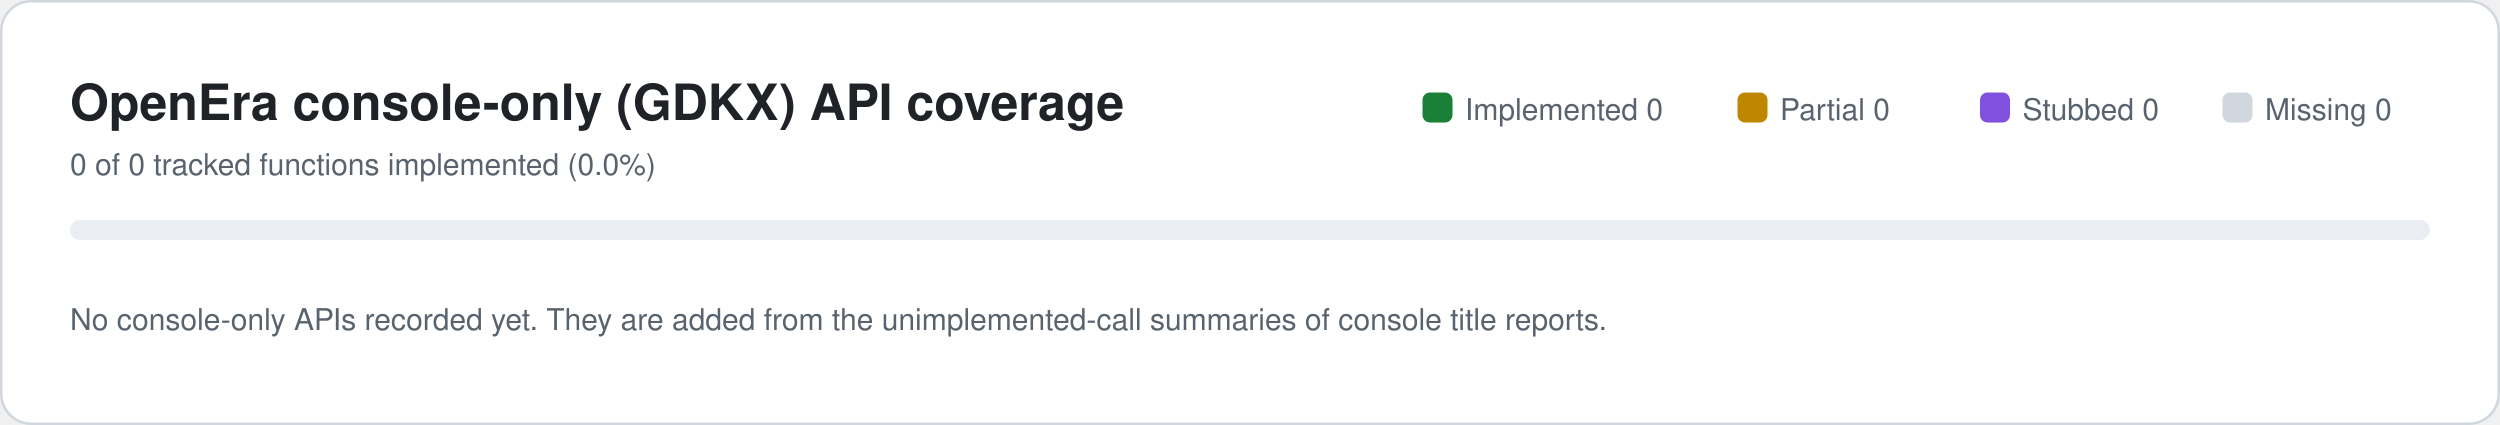
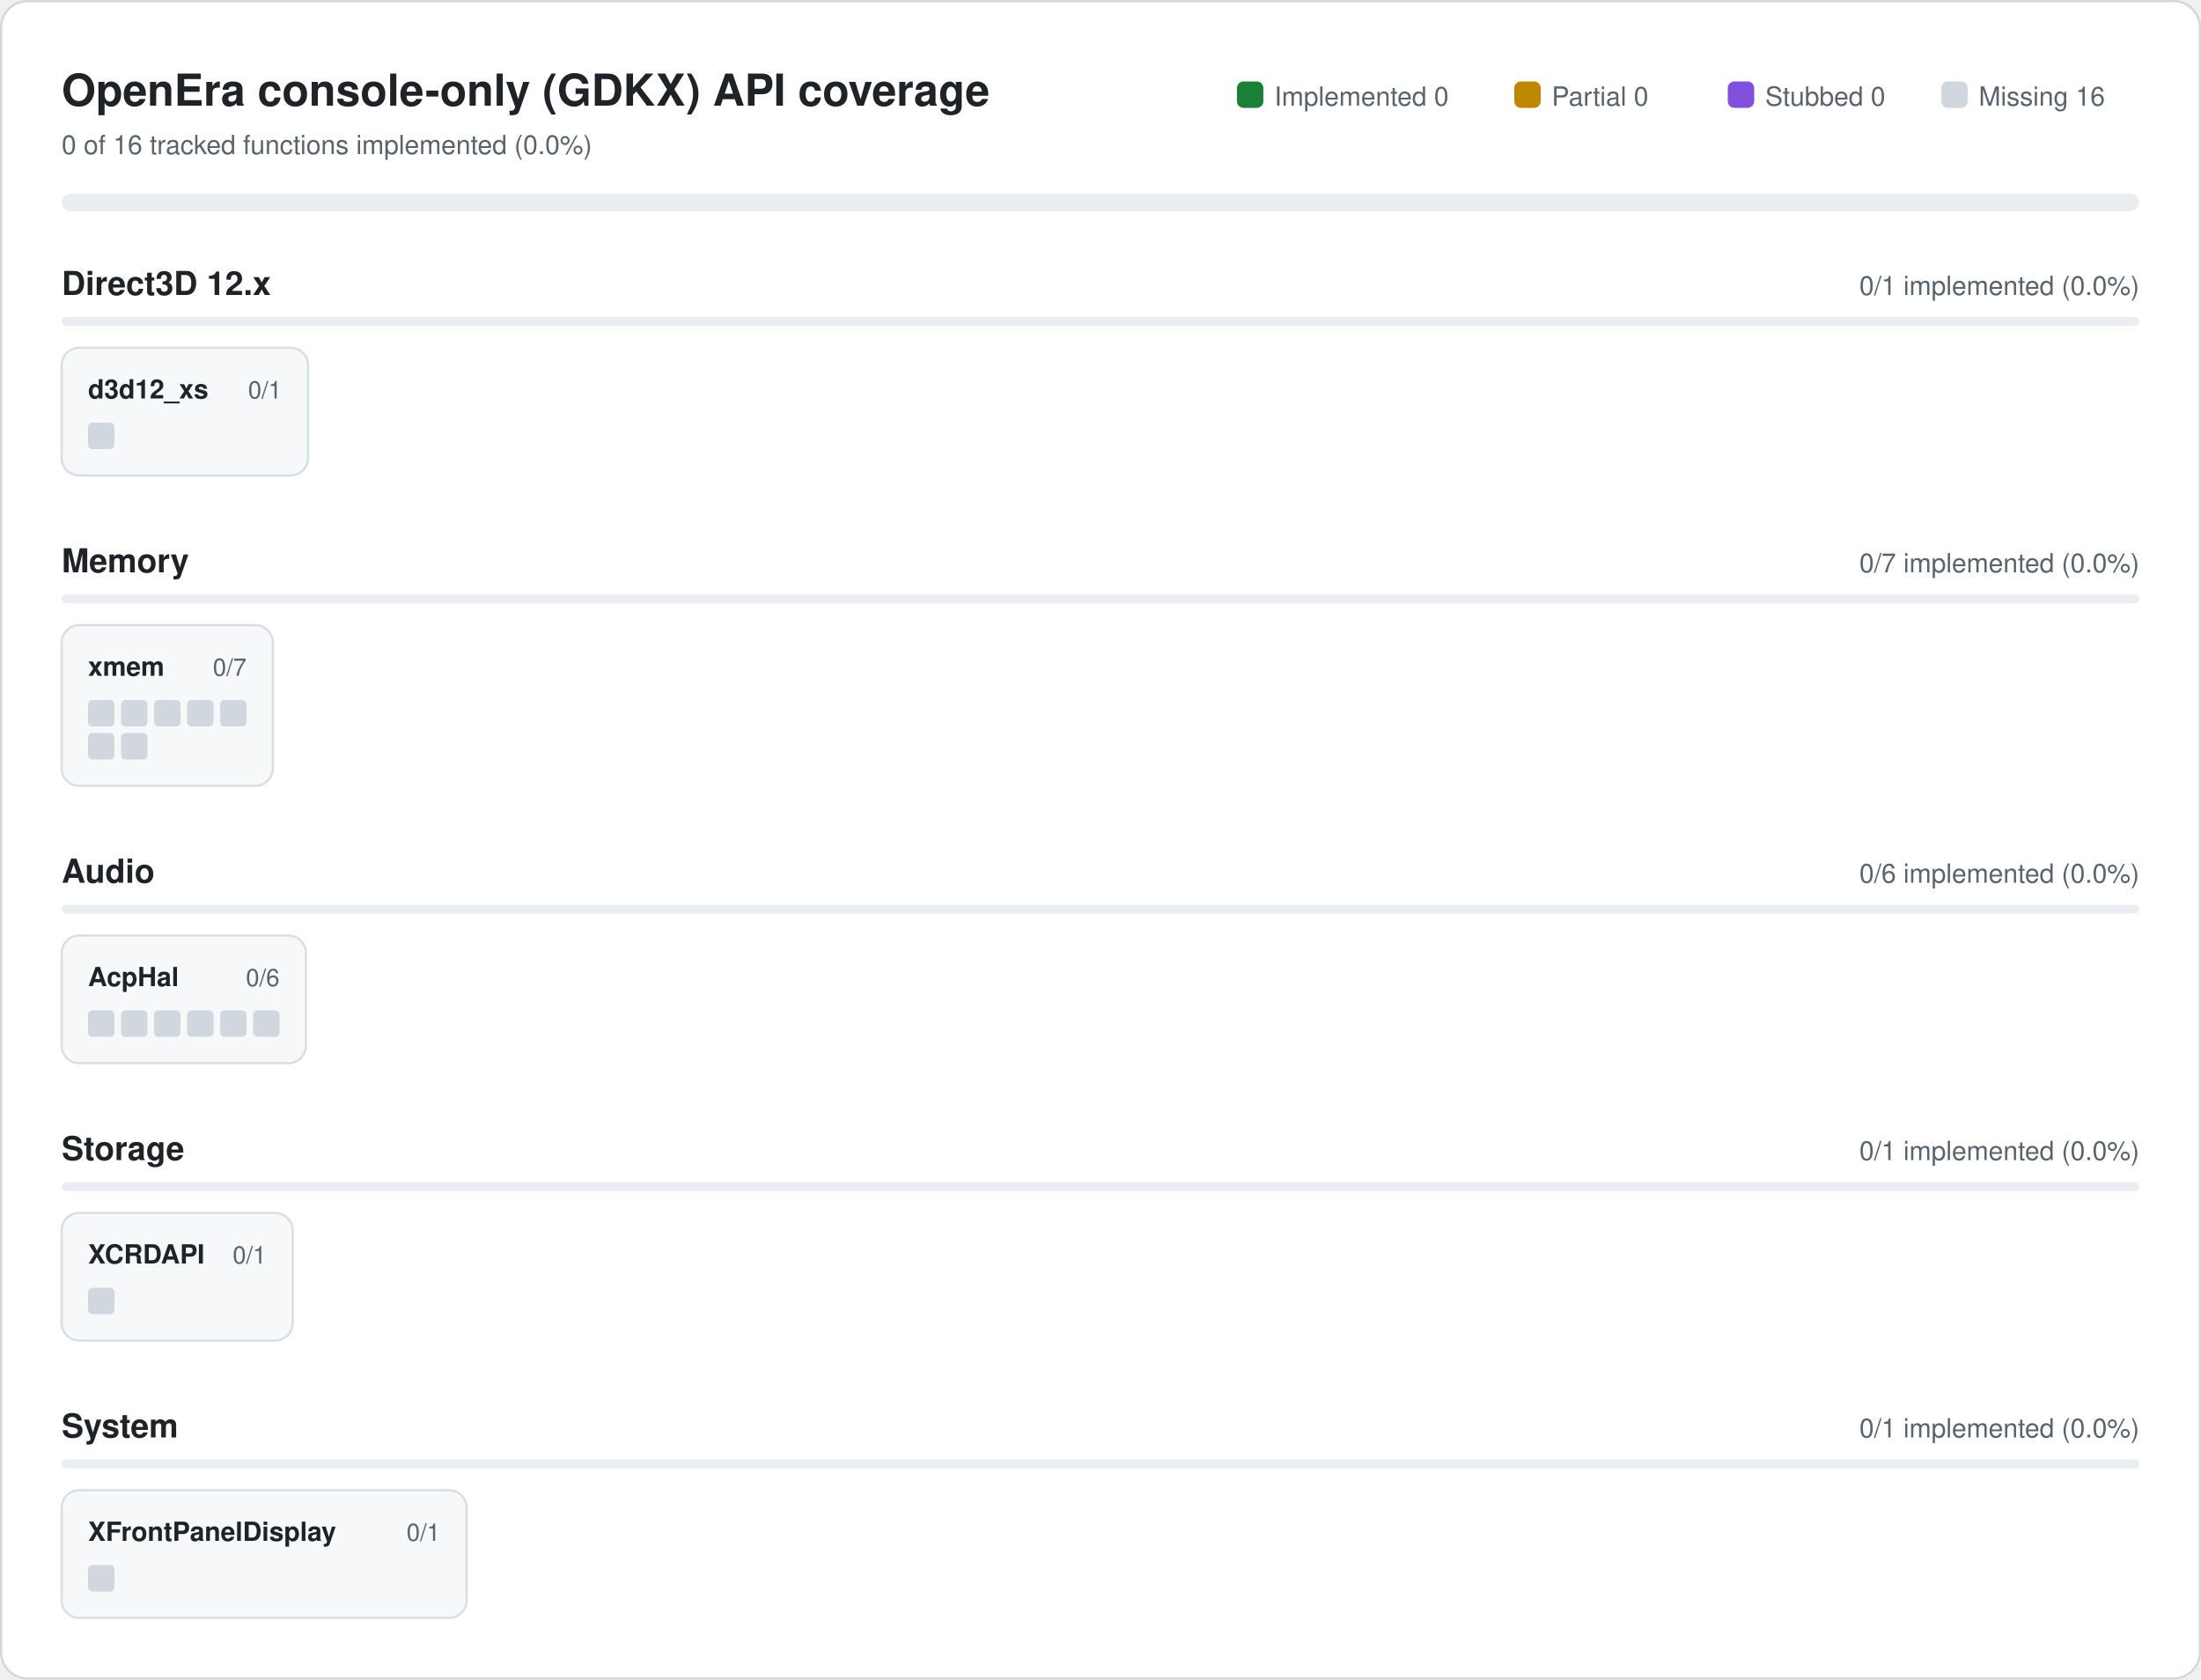
- <svg xmlns="http://www.w3.org/2000/svg" width="1000" height="170" viewBox="0 0 1000 170" role="img" aria-label="OpenEra console-only (GDKX) API coverage: 0 of 0 tracked functions implemented (0.0%)">
+ <svg xmlns="http://www.w3.org/2000/svg" width="1000" height="763" viewBox="0 0 1000 763" role="img" aria-label="OpenEra console-only (GDKX) API coverage: 0 of 16 tracked functions implemented (0.0%)">
  <style>
    .bg{fill:#ffffff;stroke:#d0d7de}.card{fill:#f6f8fa;stroke:#d8dee4}.track{fill:#eaeef2}
    .title{font:600 20px system-ui,-apple-system,'Segoe UI',Helvetica,Arial,sans-serif;fill:#1f2328}.h2{font:600 15px system-ui,-apple-system,'Segoe UI',Helvetica,Arial,sans-serif;fill:#1f2328}
    .label{font:600 12px system-ui,-apple-system,'Segoe UI',Helvetica,Arial,sans-serif;fill:#1f2328}.meta{font:400 12px system-ui,-apple-system,'Segoe UI',Helvetica,Arial,sans-serif;fill:#59636e}.small{font-size:11px}
    .implemented{fill:#1a7f37}.partial{fill:#bf8700}.stubbed{fill:#8250df}.missing{fill:#d0d7de}
    @media (prefers-color-scheme:dark){.bg{fill:#0d1117;stroke:#30363d}.card{fill:#161b22;stroke:#30363d}.track{fill:#21262d}
      .title,.h2,.label{fill:#e6edf3}.meta{fill:#9198a1}
      .implemented{fill:#3fb950}.partial{fill:#d29922}.stubbed{fill:#a371f7}.missing{fill:#30363d}}
  </style>
-   <rect class="bg" x="0.5" y="0.5" width="999" height="169" rx="12" />
+   <rect class="bg" x="0.5" y="0.5" width="999" height="762" rx="12" />
  <text class="title" x="28" y="48">OpenEra console-only (GDKX) API coverage</text>
-   <text class="meta" x="28" y="70">0 of 0 tracked functions implemented (0.0%)</text>
-   <rect class="missing" x="889" y="37" width="12" height="12" rx="3" />
-   <text class="meta" x="906" y="48">Missing 0</text>
-   <rect class="stubbed" x="792" y="37" width="12" height="12" rx="3" />
-   <text class="meta" x="809" y="48">Stubbed 0</text>
-   <rect class="partial" x="695" y="37" width="12" height="12" rx="3" />
-   <text class="meta" x="712" y="48">Partial 0</text>
-   <rect class="implemented" x="569" y="37" width="12" height="12" rx="3" />
-   <text class="meta" x="586" y="48">Implemented 0</text>
+   <text class="meta" x="28" y="70">0 of 16 tracked functions implemented (0.0%)</text>
+   <rect class="missing" x="882" y="37" width="12" height="12" rx="3" />
+   <text class="meta" x="899" y="48">Missing 16</text>
+   <rect class="stubbed" x="785" y="37" width="12" height="12" rx="3" />
+   <text class="meta" x="802" y="48">Stubbed 0</text>
+   <rect class="partial" x="688" y="37" width="12" height="12" rx="3" />
+   <text class="meta" x="705" y="48">Partial 0</text>
+   <rect class="implemented" x="562" y="37" width="12" height="12" rx="3" />
+   <text class="meta" x="579" y="48">Implemented 0</text>
  <rect class="track" x="28" y="88" width="944" height="8" rx="4" />
-   <text class="meta" x="28" y="132">No console-only APIs recorded yet. They are added from the unimplemented-call summaries of console title reports.</text>
+   <text class="h2" x="28" y="134">Direct3D 12.x</text>
+   <text class="meta" x="972" y="134" text-anchor="end">0/1 implemented (0.0%)</text>
+   <rect class="track" x="28" y="144" width="944" height="4" rx="2" />
+   <g transform="translate(28,158)">
+     <rect class="card" width="112" height="58" rx="8" />
+     <text class="label" x="12" y="23">d3d12_xs</text>
+     <text class="meta small" x="100" y="23" text-anchor="end">0/1</text>
+     <rect class="missing" x="12" y="34" width="12" height="12" rx="2" />
+   </g>
+   <text class="h2" x="28" y="260">Memory</text>
+   <text class="meta" x="972" y="260" text-anchor="end">0/7 implemented (0.0%)</text>
+   <rect class="track" x="28" y="270" width="944" height="4" rx="2" />
+   <g transform="translate(28,284)">
+     <rect class="card" width="96" height="73" rx="8" />
+     <text class="label" x="12" y="23">xmem</text>
+     <text class="meta small" x="84" y="23" text-anchor="end">0/7</text>
+     <rect class="missing" x="12" y="34" width="12" height="12" rx="2" />
+     <rect class="missing" x="27" y="34" width="12" height="12" rx="2" />
+     <rect class="missing" x="42" y="34" width="12" height="12" rx="2" />
+     <rect class="missing" x="57" y="34" width="12" height="12" rx="2" />
+     <rect class="missing" x="72" y="34" width="12" height="12" rx="2" />
+     <rect class="missing" x="12" y="49" width="12" height="12" rx="2" />
+     <rect class="missing" x="27" y="49" width="12" height="12" rx="2" />
+   </g>
+   <text class="h2" x="28" y="401">Audio</text>
+   <text class="meta" x="972" y="401" text-anchor="end">0/6 implemented (0.0%)</text>
+   <rect class="track" x="28" y="411" width="944" height="4" rx="2" />
+   <g transform="translate(28,425)">
+     <rect class="card" width="111" height="58" rx="8" />
+     <text class="label" x="12" y="23">AcpHal</text>
+     <text class="meta small" x="99" y="23" text-anchor="end">0/6</text>
+     <rect class="missing" x="12" y="34" width="12" height="12" rx="2" />
+     <rect class="missing" x="27" y="34" width="12" height="12" rx="2" />
+     <rect class="missing" x="42" y="34" width="12" height="12" rx="2" />
+     <rect class="missing" x="57" y="34" width="12" height="12" rx="2" />
+     <rect class="missing" x="72" y="34" width="12" height="12" rx="2" />
+     <rect class="missing" x="87" y="34" width="12" height="12" rx="2" />
+   </g>
+   <text class="h2" x="28" y="527">Storage</text>
+   <text class="meta" x="972" y="527" text-anchor="end">0/1 implemented (0.0%)</text>
+   <rect class="track" x="28" y="537" width="944" height="4" rx="2" />
+   <g transform="translate(28,551)">
+     <rect class="card" width="105" height="58" rx="8" />
+     <text class="label" x="12" y="23">XCRDAPI</text>
+     <text class="meta small" x="93" y="23" text-anchor="end">0/1</text>
+     <rect class="missing" x="12" y="34" width="12" height="12" rx="2" />
+   </g>
+   <text class="h2" x="28" y="653">System</text>
+   <text class="meta" x="972" y="653" text-anchor="end">0/1 implemented (0.0%)</text>
+   <rect class="track" x="28" y="663" width="944" height="4" rx="2" />
+   <g transform="translate(28,677)">
+     <rect class="card" width="184" height="58" rx="8" />
+     <text class="label" x="12" y="23">XFrontPanelDisplay</text>
+     <text class="meta small" x="172" y="23" text-anchor="end">0/1</text>
+     <rect class="missing" x="12" y="34" width="12" height="12" rx="2" />
+   </g>
</svg>
